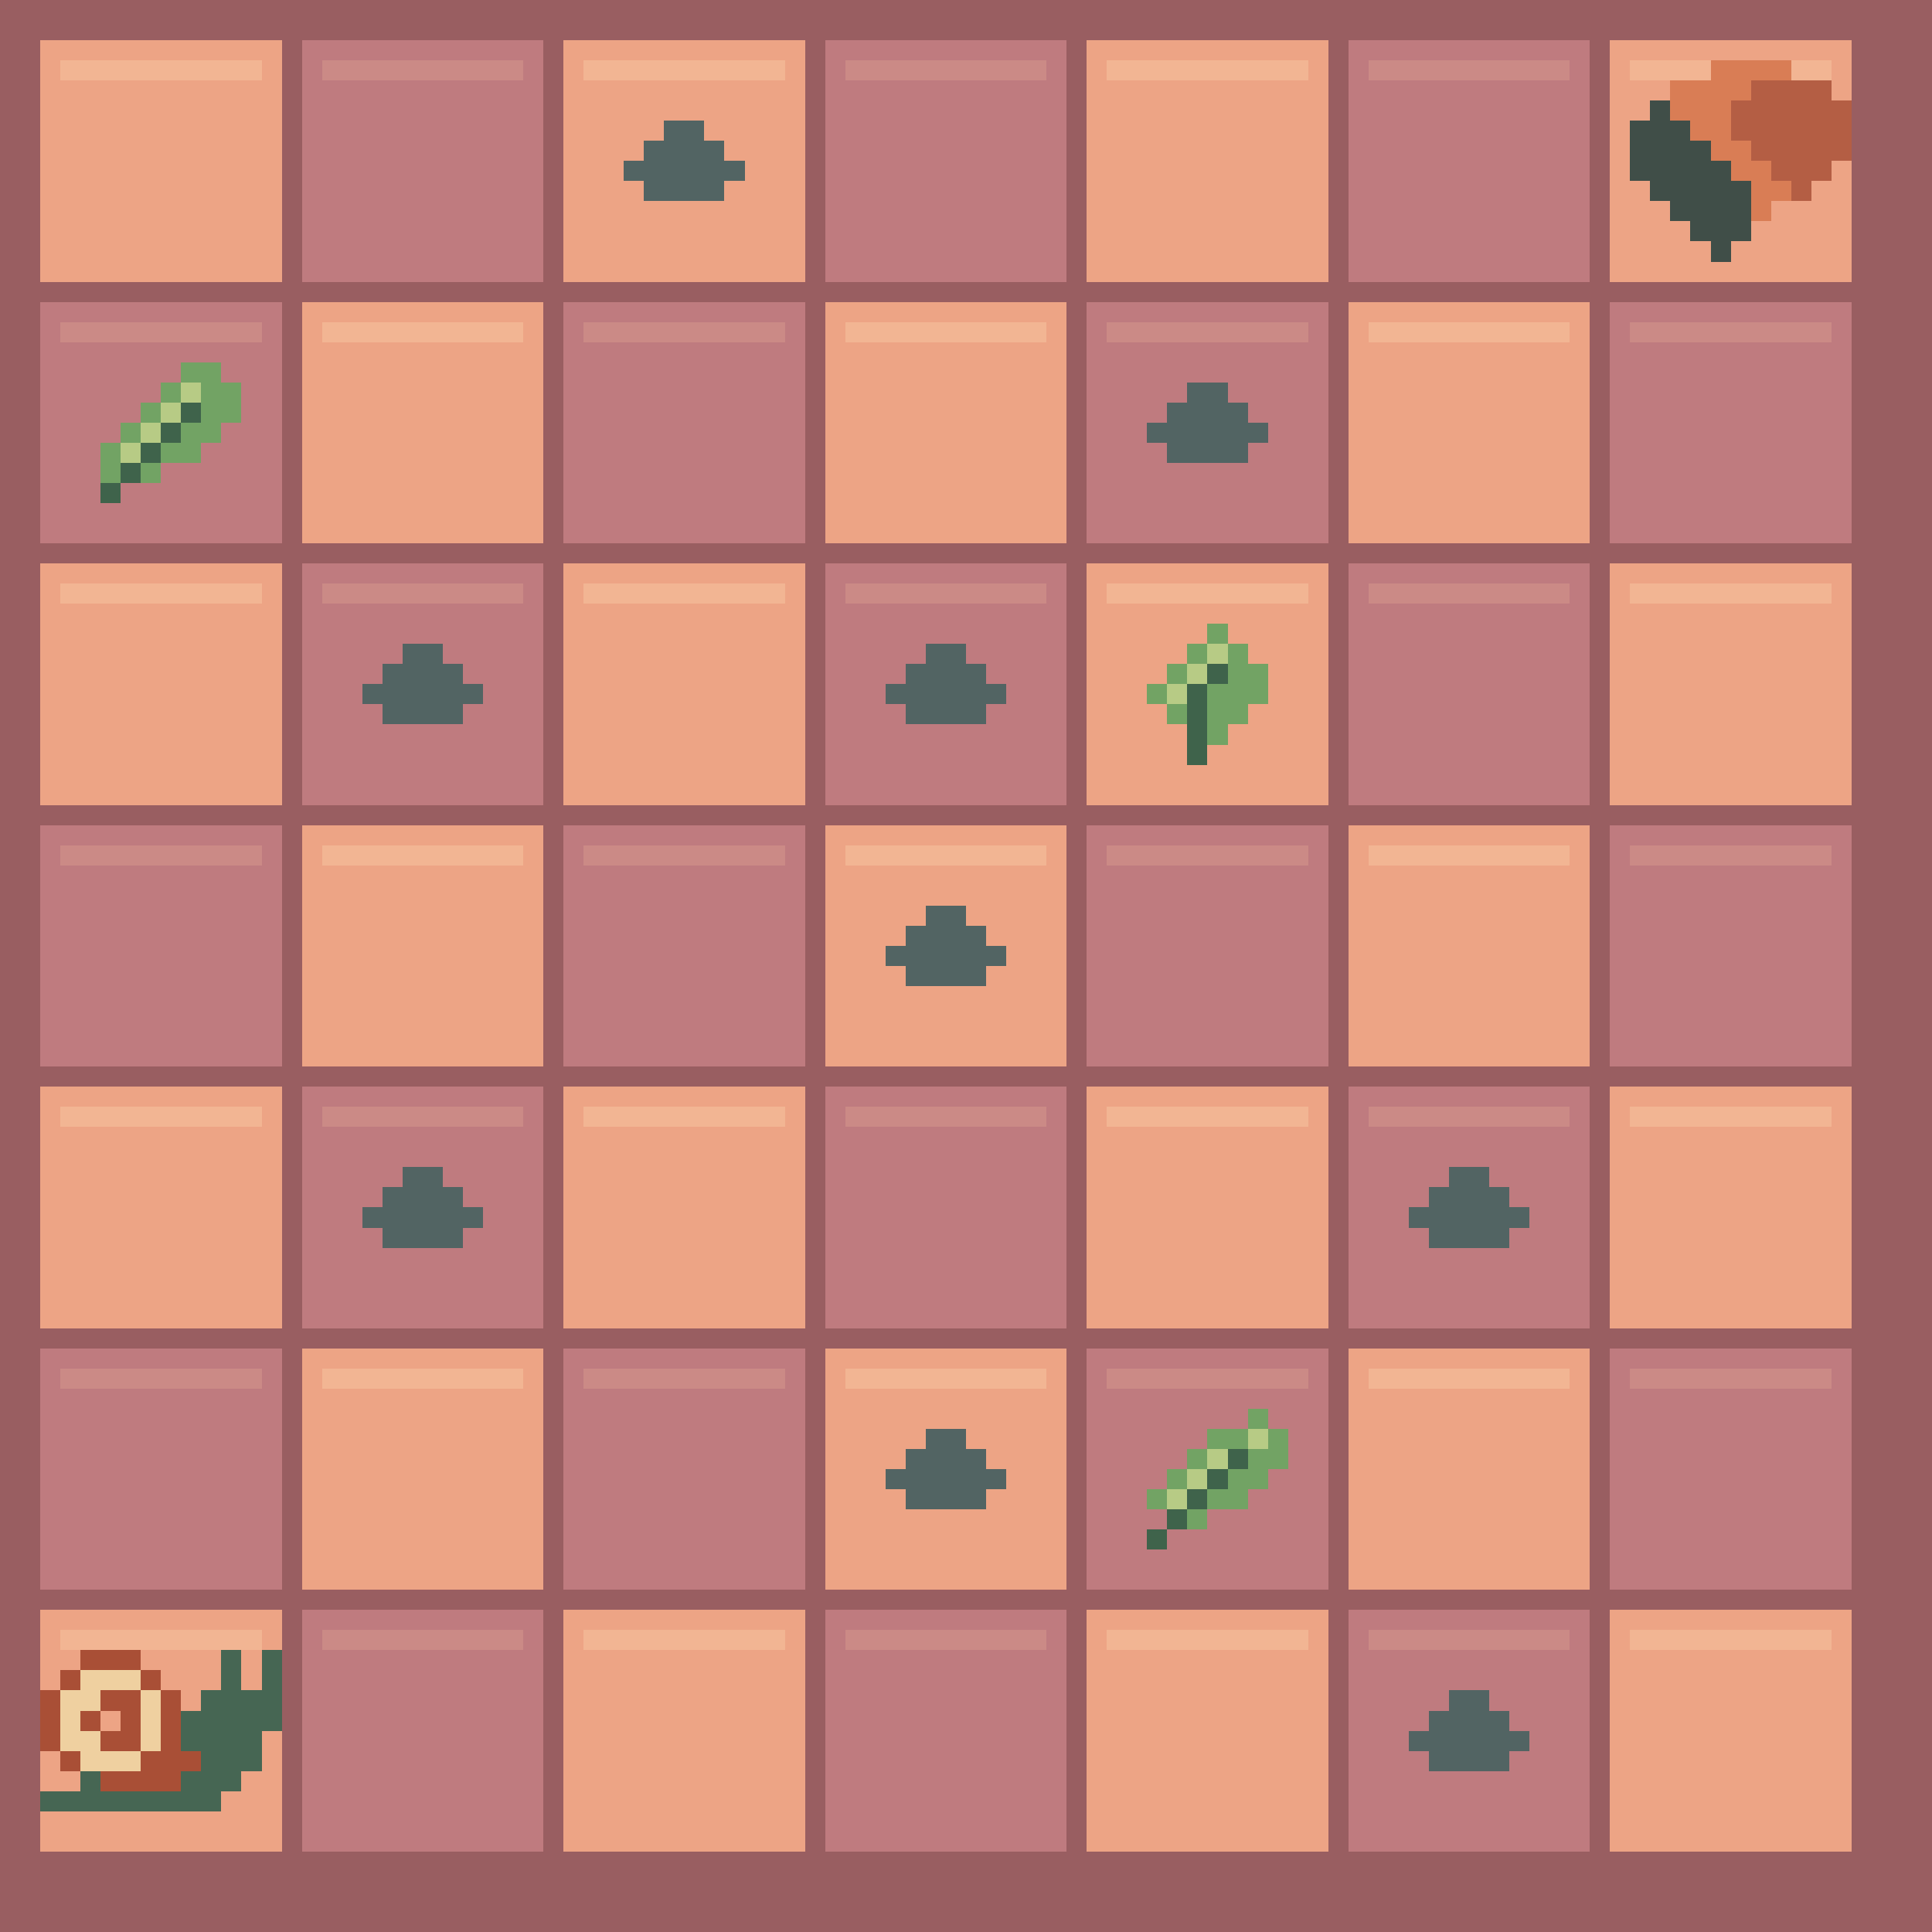
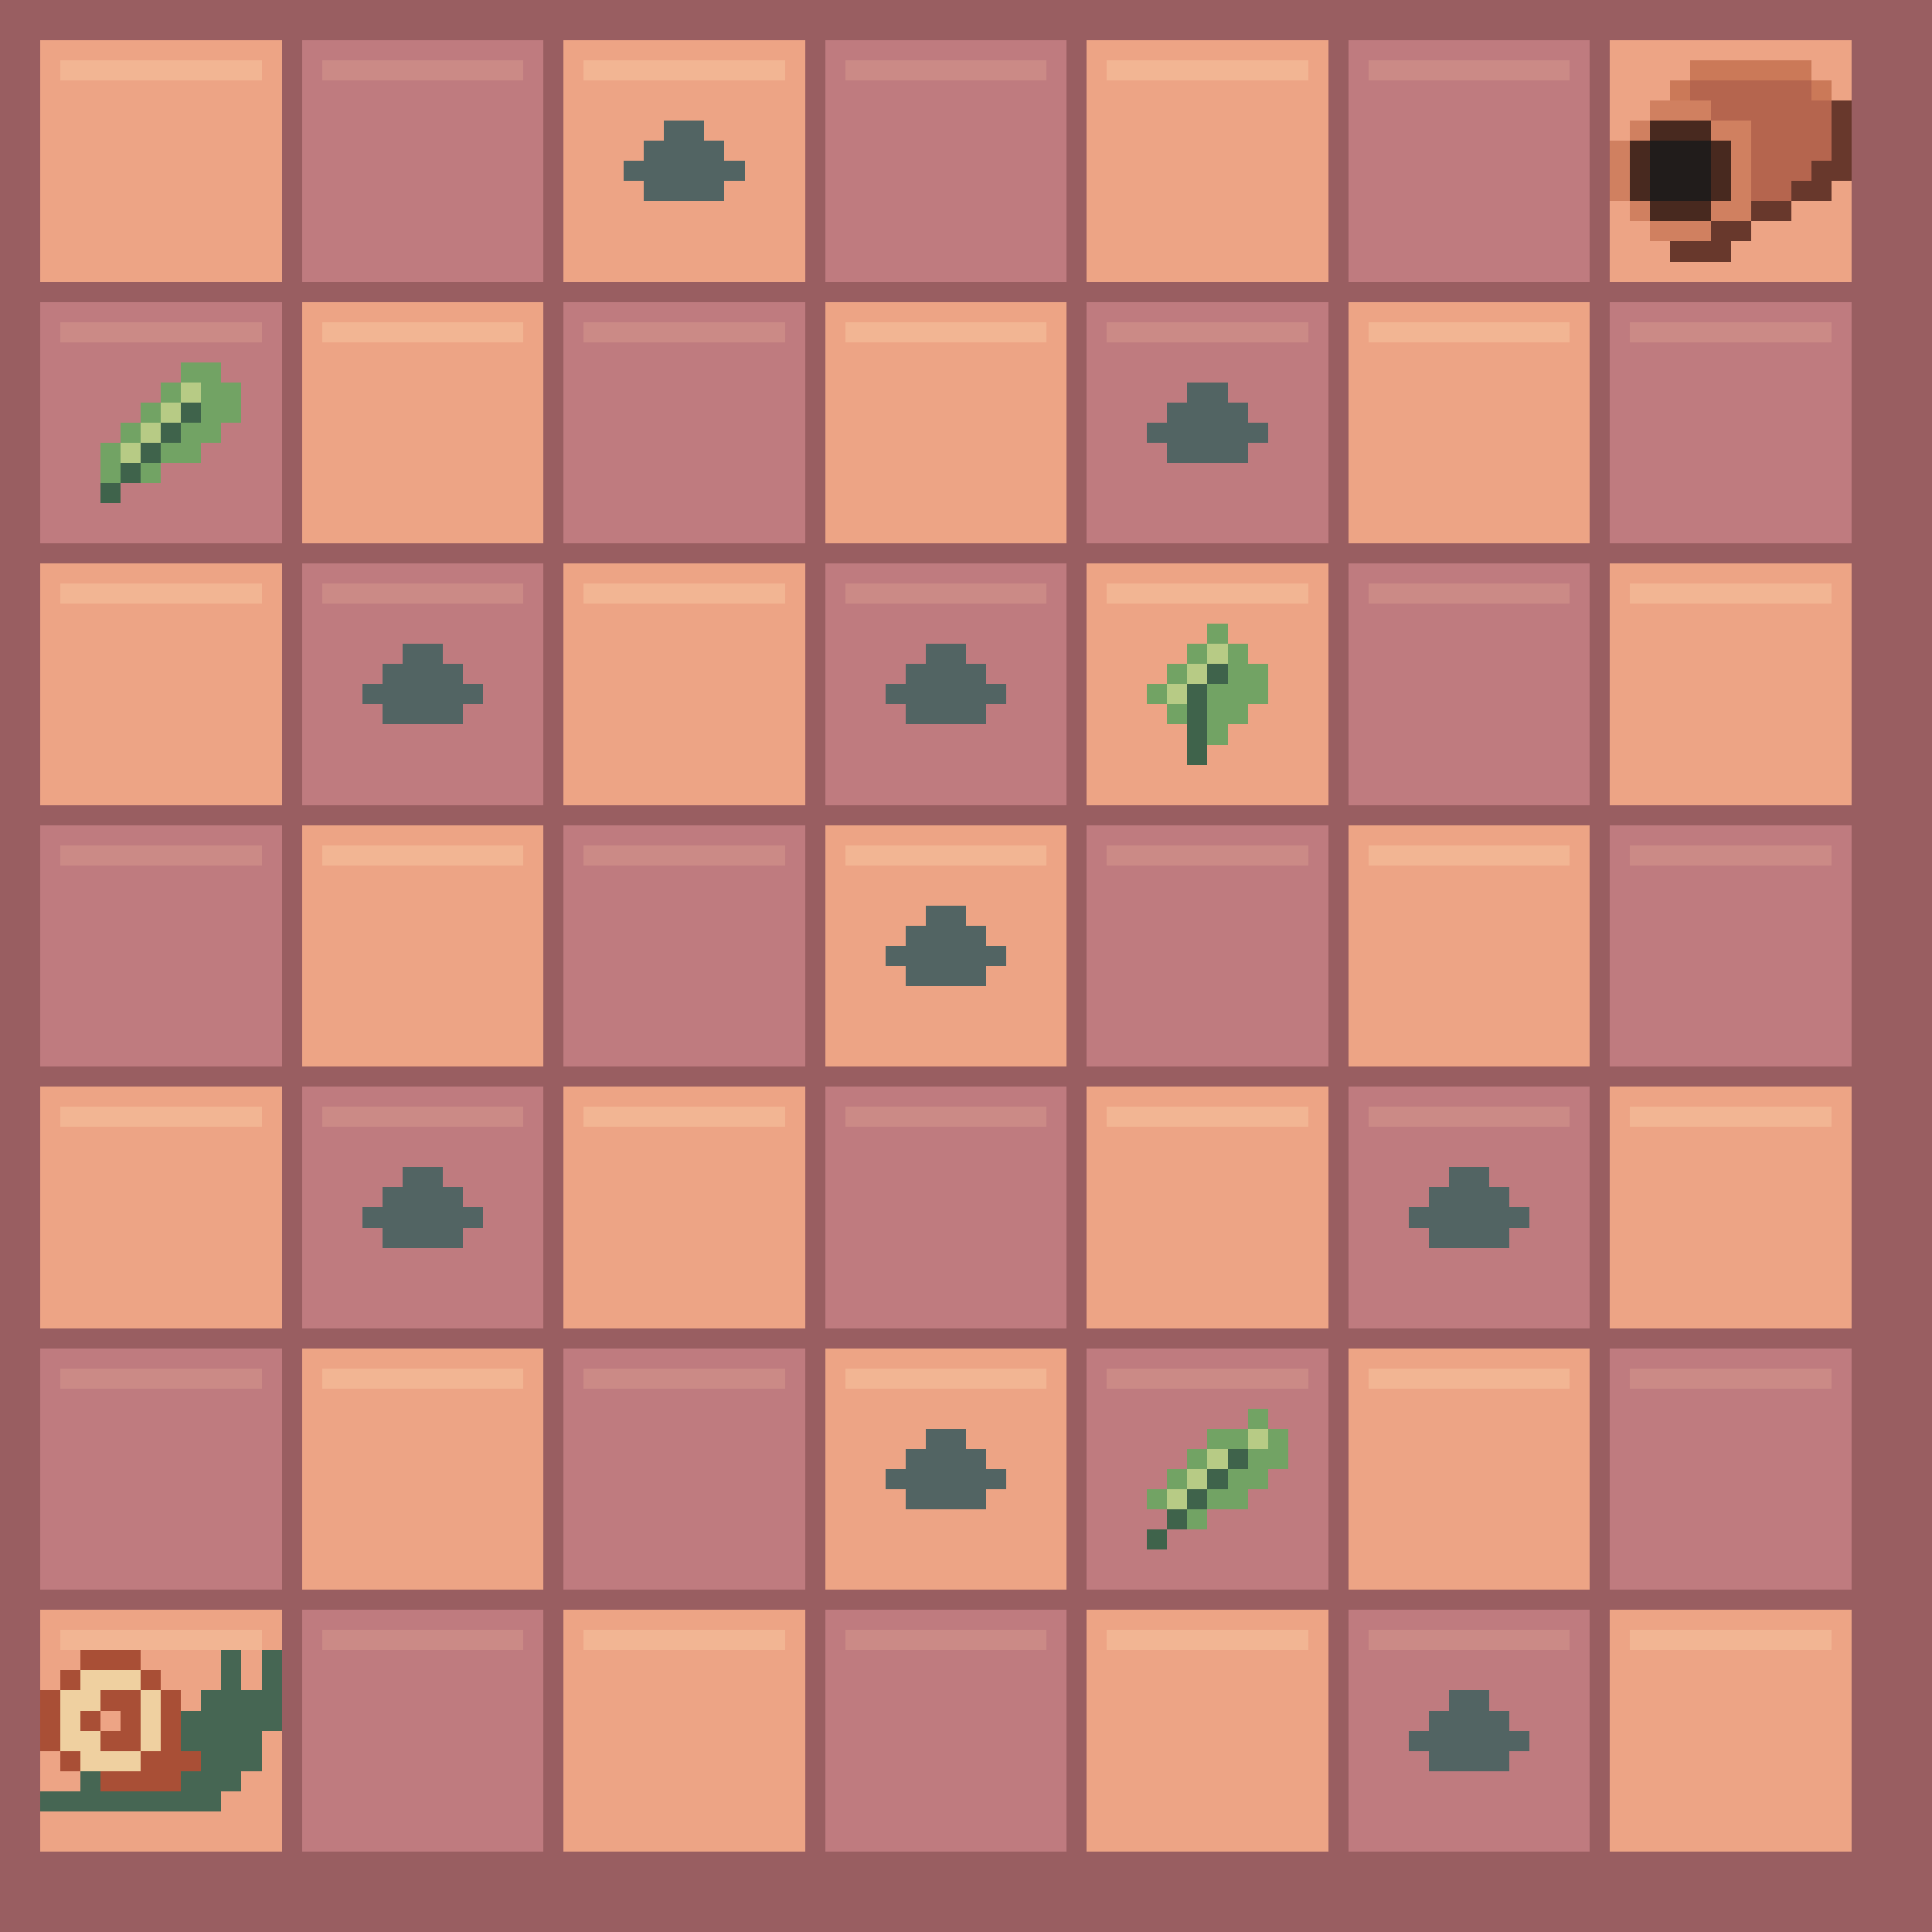
<svg xmlns="http://www.w3.org/2000/svg" viewBox="0 0 96 96" width="384" height="384" shape-rendering="crispEdges" role="img">
  <rect x="0" y="0" width="96" height="96" fill="#995e61" />
  <rect x="2" y="2" width="12" height="12" fill="#eda485" />
  <rect x="3" y="3" width="10" height="1" fill="#f2b593" />
  <rect x="15" y="2" width="12" height="12" fill="#bf7b7f" />
  <rect x="16" y="3" width="10" height="1" fill="#cb8a86" />
  <rect x="28" y="2" width="12" height="12" fill="#eda485" />
  <rect x="29" y="3" width="10" height="1" fill="#f2b593" />
  <rect x="33" y="6" width="1" height="1" fill="#526463" />
  <rect x="34" y="6" width="1" height="1" fill="#526463" />
  <rect x="32" y="7" width="1" height="1" fill="#526463" />
  <rect x="33" y="7" width="1" height="1" fill="#526463" />
  <rect x="34" y="7" width="1" height="1" fill="#526463" />
  <rect x="35" y="7" width="1" height="1" fill="#526463" />
  <rect x="31" y="8" width="1" height="1" fill="#526463" />
  <rect x="32" y="8" width="1" height="1" fill="#526463" />
  <rect x="33" y="8" width="1" height="1" fill="#526463" />
  <rect x="34" y="8" width="1" height="1" fill="#526463" />
  <rect x="35" y="8" width="1" height="1" fill="#526463" />
  <rect x="36" y="8" width="1" height="1" fill="#526463" />
  <rect x="32" y="9" width="1" height="1" fill="#526463" />
  <rect x="33" y="9" width="1" height="1" fill="#526463" />
  <rect x="34" y="9" width="1" height="1" fill="#526463" />
  <rect x="35" y="9" width="1" height="1" fill="#526463" />
  <rect x="41" y="2" width="12" height="12" fill="#bf7b7f" />
  <rect x="42" y="3" width="10" height="1" fill="#cb8a86" />
  <rect x="54" y="2" width="12" height="12" fill="#eda485" />
  <rect x="55" y="3" width="10" height="1" fill="#f2b593" />
  <rect x="67" y="2" width="12" height="12" fill="#bf7b7f" />
  <rect x="68" y="3" width="10" height="1" fill="#cb8a86" />
  <rect x="80" y="2" width="12" height="12" fill="#eda485" />
-   <rect x="81" y="3" width="10" height="1" fill="#f2b593" />
-   <rect x="85" y="3" width="1" height="1" fill="#d97d55" />
-   <rect x="86" y="3" width="1" height="1" fill="#d97d55" />
-   <rect x="87" y="3" width="1" height="1" fill="#d97d55" />
-   <rect x="88" y="3" width="1" height="1" fill="#d97d55" />
-   <rect x="83" y="4" width="1" height="1" fill="#d97d55" />
-   <rect x="84" y="4" width="1" height="1" fill="#d97d55" />
-   <rect x="85" y="4" width="1" height="1" fill="#d97d55" />
-   <rect x="86" y="4" width="1" height="1" fill="#d97d55" />
-   <rect x="87" y="4" width="1" height="1" fill="#b45e44" />
-   <rect x="88" y="4" width="1" height="1" fill="#b45e44" />
-   <rect x="89" y="4" width="1" height="1" fill="#b45e44" />
-   <rect x="90" y="4" width="1" height="1" fill="#b45e44" />
-   <rect x="82" y="5" width="1" height="1" fill="#404e48" />
-   <rect x="83" y="5" width="1" height="1" fill="#d97d55" />
-   <rect x="84" y="5" width="1" height="1" fill="#d97d55" />
-   <rect x="85" y="5" width="1" height="1" fill="#d97d55" />
-   <rect x="86" y="5" width="1" height="1" fill="#b45e44" />
-   <rect x="87" y="5" width="1" height="1" fill="#b45e44" />
-   <rect x="88" y="5" width="1" height="1" fill="#b45e44" />
-   <rect x="89" y="5" width="1" height="1" fill="#b45e44" />
-   <rect x="90" y="5" width="1" height="1" fill="#b45e44" />
-   <rect x="91" y="5" width="1" height="1" fill="#b45e44" />
-   <rect x="81" y="6" width="1" height="1" fill="#404e48" />
-   <rect x="82" y="6" width="1" height="1" fill="#404e48" />
-   <rect x="83" y="6" width="1" height="1" fill="#404e48" />
-   <rect x="84" y="6" width="1" height="1" fill="#d97d55" />
-   <rect x="85" y="6" width="1" height="1" fill="#d97d55" />
-   <rect x="86" y="6" width="1" height="1" fill="#b45e44" />
-   <rect x="87" y="6" width="1" height="1" fill="#b45e44" />
-   <rect x="88" y="6" width="1" height="1" fill="#b45e44" />
-   <rect x="89" y="6" width="1" height="1" fill="#b45e44" />
-   <rect x="90" y="6" width="1" height="1" fill="#b45e44" />
-   <rect x="91" y="6" width="1" height="1" fill="#b45e44" />
-   <rect x="81" y="7" width="1" height="1" fill="#404e48" />
-   <rect x="82" y="7" width="1" height="1" fill="#404e48" />
-   <rect x="83" y="7" width="1" height="1" fill="#404e48" />
-   <rect x="84" y="7" width="1" height="1" fill="#404e48" />
-   <rect x="85" y="7" width="1" height="1" fill="#d97d55" />
-   <rect x="86" y="7" width="1" height="1" fill="#d97d55" />
-   <rect x="87" y="7" width="1" height="1" fill="#b45e44" />
-   <rect x="88" y="7" width="1" height="1" fill="#b45e44" />
-   <rect x="89" y="7" width="1" height="1" fill="#b45e44" />
-   <rect x="90" y="7" width="1" height="1" fill="#b45e44" />
-   <rect x="91" y="7" width="1" height="1" fill="#b45e44" />
-   <rect x="81" y="8" width="1" height="1" fill="#404e48" />
-   <rect x="82" y="8" width="1" height="1" fill="#404e48" />
-   <rect x="83" y="8" width="1" height="1" fill="#404e48" />
-   <rect x="84" y="8" width="1" height="1" fill="#404e48" />
-   <rect x="85" y="8" width="1" height="1" fill="#404e48" />
-   <rect x="86" y="8" width="1" height="1" fill="#d97d55" />
-   <rect x="87" y="8" width="1" height="1" fill="#d97d55" />
-   <rect x="88" y="8" width="1" height="1" fill="#b45e44" />
-   <rect x="89" y="8" width="1" height="1" fill="#b45e44" />
-   <rect x="90" y="8" width="1" height="1" fill="#b45e44" />
-   <rect x="82" y="9" width="1" height="1" fill="#404e48" />
-   <rect x="83" y="9" width="1" height="1" fill="#404e48" />
-   <rect x="84" y="9" width="1" height="1" fill="#404e48" />
-   <rect x="85" y="9" width="1" height="1" fill="#404e48" />
-   <rect x="86" y="9" width="1" height="1" fill="#404e48" />
-   <rect x="87" y="9" width="1" height="1" fill="#d97d55" />
-   <rect x="88" y="9" width="1" height="1" fill="#d97d55" />
-   <rect x="89" y="9" width="1" height="1" fill="#b45e44" />
-   <rect x="83" y="10" width="1" height="1" fill="#404e48" />
-   <rect x="84" y="10" width="1" height="1" fill="#404e48" />
-   <rect x="85" y="10" width="1" height="1" fill="#404e48" />
-   <rect x="86" y="10" width="1" height="1" fill="#404e48" />
-   <rect x="87" y="10" width="1" height="1" fill="#d97d55" />
-   <rect x="84" y="11" width="1" height="1" fill="#404e48" />
-   <rect x="85" y="11" width="1" height="1" fill="#404e48" />
-   <rect x="86" y="11" width="1" height="1" fill="#404e48" />
-   <rect x="85" y="12" width="1" height="1" fill="#404e48" />
+   <rect x="84" y="3" width="1" height="1" fill="#cb7958" />
+   <rect x="85" y="3" width="1" height="1" fill="#cb7958" />
+   <rect x="86" y="3" width="1" height="1" fill="#cb7958" />
+   <rect x="87" y="3" width="1" height="1" fill="#cb7958" />
+   <rect x="88" y="3" width="1" height="1" fill="#cb7958" />
+   <rect x="89" y="3" width="1" height="1" fill="#cb7958" />
+   <rect x="83" y="4" width="1" height="1" fill="#cb7958" />
+   <rect x="84" y="4" width="1" height="1" fill="#b5654e" />
+   <rect x="85" y="4" width="1" height="1" fill="#b5654e" />
+   <rect x="86" y="4" width="1" height="1" fill="#b5654e" />
+   <rect x="87" y="4" width="1" height="1" fill="#b5654e" />
+   <rect x="88" y="4" width="1" height="1" fill="#b5654e" />
+   <rect x="89" y="4" width="1" height="1" fill="#b5654e" />
+   <rect x="90" y="4" width="1" height="1" fill="#cb7958" />
+   <rect x="82" y="5" width="1" height="1" fill="#d08060" />
+   <rect x="83" y="5" width="1" height="1" fill="#d08060" />
+   <rect x="84" y="5" width="1" height="1" fill="#d08060" />
+   <rect x="85" y="5" width="1" height="1" fill="#b5654e" />
+   <rect x="86" y="5" width="1" height="1" fill="#b5654e" />
+   <rect x="87" y="5" width="1" height="1" fill="#b5654e" />
+   <rect x="88" y="5" width="1" height="1" fill="#b5654e" />
+   <rect x="89" y="5" width="1" height="1" fill="#b5654e" />
+   <rect x="90" y="5" width="1" height="1" fill="#b5654e" />
+   <rect x="91" y="5" width="1" height="1" fill="#68382c" />
+   <rect x="81" y="6" width="1" height="1" fill="#d08060" />
+   <rect x="82" y="6" width="1" height="1" fill="#48291f" />
+   <rect x="83" y="6" width="1" height="1" fill="#48291f" />
+   <rect x="84" y="6" width="1" height="1" fill="#48291f" />
+   <rect x="85" y="6" width="1" height="1" fill="#d08060" />
+   <rect x="86" y="6" width="1" height="1" fill="#d08060" />
+   <rect x="87" y="6" width="1" height="1" fill="#b5654e" />
+   <rect x="88" y="6" width="1" height="1" fill="#b5654e" />
+   <rect x="89" y="6" width="1" height="1" fill="#b5654e" />
+   <rect x="90" y="6" width="1" height="1" fill="#b5654e" />
+   <rect x="91" y="6" width="1" height="1" fill="#68382c" />
+   <rect x="80" y="7" width="1" height="1" fill="#d08060" />
+   <rect x="81" y="7" width="1" height="1" fill="#48291f" />
+   <rect x="82" y="7" width="1" height="1" fill="#211c1b" />
+   <rect x="83" y="7" width="1" height="1" fill="#211c1b" />
+   <rect x="84" y="7" width="1" height="1" fill="#211c1b" />
+   <rect x="85" y="7" width="1" height="1" fill="#48291f" />
+   <rect x="86" y="7" width="1" height="1" fill="#d08060" />
+   <rect x="87" y="7" width="1" height="1" fill="#b5654e" />
+   <rect x="88" y="7" width="1" height="1" fill="#b5654e" />
+   <rect x="89" y="7" width="1" height="1" fill="#b5654e" />
+   <rect x="90" y="7" width="1" height="1" fill="#b5654e" />
+   <rect x="91" y="7" width="1" height="1" fill="#68382c" />
+   <rect x="80" y="8" width="1" height="1" fill="#d08060" />
+   <rect x="81" y="8" width="1" height="1" fill="#48291f" />
+   <rect x="82" y="8" width="1" height="1" fill="#211c1b" />
+   <rect x="83" y="8" width="1" height="1" fill="#211c1b" />
+   <rect x="84" y="8" width="1" height="1" fill="#211c1b" />
+   <rect x="85" y="8" width="1" height="1" fill="#48291f" />
+   <rect x="86" y="8" width="1" height="1" fill="#d08060" />
+   <rect x="87" y="8" width="1" height="1" fill="#b5654e" />
+   <rect x="88" y="8" width="1" height="1" fill="#b5654e" />
+   <rect x="89" y="8" width="1" height="1" fill="#b5654e" />
+   <rect x="90" y="8" width="1" height="1" fill="#68382c" />
+   <rect x="91" y="8" width="1" height="1" fill="#68382c" />
+   <rect x="80" y="9" width="1" height="1" fill="#d08060" />
+   <rect x="81" y="9" width="1" height="1" fill="#48291f" />
+   <rect x="82" y="9" width="1" height="1" fill="#211c1b" />
+   <rect x="83" y="9" width="1" height="1" fill="#211c1b" />
+   <rect x="84" y="9" width="1" height="1" fill="#211c1b" />
+   <rect x="85" y="9" width="1" height="1" fill="#48291f" />
+   <rect x="86" y="9" width="1" height="1" fill="#d08060" />
+   <rect x="87" y="9" width="1" height="1" fill="#b5654e" />
+   <rect x="88" y="9" width="1" height="1" fill="#b5654e" />
+   <rect x="89" y="9" width="1" height="1" fill="#68382c" />
+   <rect x="90" y="9" width="1" height="1" fill="#68382c" />
+   <rect x="81" y="10" width="1" height="1" fill="#d08060" />
+   <rect x="82" y="10" width="1" height="1" fill="#48291f" />
+   <rect x="83" y="10" width="1" height="1" fill="#48291f" />
+   <rect x="84" y="10" width="1" height="1" fill="#48291f" />
+   <rect x="85" y="10" width="1" height="1" fill="#d08060" />
+   <rect x="86" y="10" width="1" height="1" fill="#d08060" />
+   <rect x="87" y="10" width="1" height="1" fill="#68382c" />
+   <rect x="88" y="10" width="1" height="1" fill="#68382c" />
+   <rect x="82" y="11" width="1" height="1" fill="#d08060" />
+   <rect x="83" y="11" width="1" height="1" fill="#d08060" />
+   <rect x="84" y="11" width="1" height="1" fill="#d08060" />
+   <rect x="85" y="11" width="1" height="1" fill="#68382c" />
+   <rect x="86" y="11" width="1" height="1" fill="#68382c" />
+   <rect x="83" y="12" width="1" height="1" fill="#68382c" />
+   <rect x="84" y="12" width="1" height="1" fill="#68382c" />
+   <rect x="85" y="12" width="1" height="1" fill="#68382c" />
  <rect x="2" y="15" width="12" height="12" fill="#bf7b7f" />
  <rect x="3" y="16" width="10" height="1" fill="#cb8a86" />
  <rect x="9" y="18" width="1" height="1" fill="#72a364" />
  <rect x="10" y="18" width="1" height="1" fill="#72a364" />
  <rect x="8" y="19" width="1" height="1" fill="#72a364" />
  <rect x="9" y="19" width="1" height="1" fill="#b7cb85" />
  <rect x="10" y="19" width="1" height="1" fill="#72a364" />
  <rect x="11" y="19" width="1" height="1" fill="#72a364" />
  <rect x="7" y="20" width="1" height="1" fill="#72a364" />
  <rect x="8" y="20" width="1" height="1" fill="#b7cb85" />
  <rect x="9" y="20" width="1" height="1" fill="#3f634b" />
  <rect x="10" y="20" width="1" height="1" fill="#72a364" />
  <rect x="11" y="20" width="1" height="1" fill="#72a364" />
  <rect x="6" y="21" width="1" height="1" fill="#72a364" />
  <rect x="7" y="21" width="1" height="1" fill="#b7cb85" />
  <rect x="8" y="21" width="1" height="1" fill="#3f634b" />
  <rect x="9" y="21" width="1" height="1" fill="#72a364" />
  <rect x="10" y="21" width="1" height="1" fill="#72a364" />
  <rect x="5" y="22" width="1" height="1" fill="#72a364" />
  <rect x="6" y="22" width="1" height="1" fill="#b7cb85" />
  <rect x="7" y="22" width="1" height="1" fill="#3f634b" />
  <rect x="8" y="22" width="1" height="1" fill="#72a364" />
  <rect x="9" y="22" width="1" height="1" fill="#72a364" />
  <rect x="5" y="23" width="1" height="1" fill="#72a364" />
  <rect x="6" y="23" width="1" height="1" fill="#3f634b" />
  <rect x="7" y="23" width="1" height="1" fill="#72a364" />
  <rect x="5" y="24" width="1" height="1" fill="#3f634b" />
  <rect x="15" y="15" width="12" height="12" fill="#eda485" />
  <rect x="16" y="16" width="10" height="1" fill="#f2b593" />
  <rect x="28" y="15" width="12" height="12" fill="#bf7b7f" />
  <rect x="29" y="16" width="10" height="1" fill="#cb8a86" />
  <rect x="41" y="15" width="12" height="12" fill="#eda485" />
  <rect x="42" y="16" width="10" height="1" fill="#f2b593" />
  <rect x="54" y="15" width="12" height="12" fill="#bf7b7f" />
  <rect x="55" y="16" width="10" height="1" fill="#cb8a86" />
  <rect x="59" y="19" width="1" height="1" fill="#526463" />
  <rect x="60" y="19" width="1" height="1" fill="#526463" />
  <rect x="58" y="20" width="1" height="1" fill="#526463" />
  <rect x="59" y="20" width="1" height="1" fill="#526463" />
  <rect x="60" y="20" width="1" height="1" fill="#526463" />
  <rect x="61" y="20" width="1" height="1" fill="#526463" />
  <rect x="57" y="21" width="1" height="1" fill="#526463" />
  <rect x="58" y="21" width="1" height="1" fill="#526463" />
  <rect x="59" y="21" width="1" height="1" fill="#526463" />
  <rect x="60" y="21" width="1" height="1" fill="#526463" />
  <rect x="61" y="21" width="1" height="1" fill="#526463" />
  <rect x="62" y="21" width="1" height="1" fill="#526463" />
  <rect x="58" y="22" width="1" height="1" fill="#526463" />
  <rect x="59" y="22" width="1" height="1" fill="#526463" />
  <rect x="60" y="22" width="1" height="1" fill="#526463" />
  <rect x="61" y="22" width="1" height="1" fill="#526463" />
  <rect x="67" y="15" width="12" height="12" fill="#eda485" />
  <rect x="68" y="16" width="10" height="1" fill="#f2b593" />
  <rect x="80" y="15" width="12" height="12" fill="#bf7b7f" />
  <rect x="81" y="16" width="10" height="1" fill="#cb8a86" />
  <rect x="2" y="28" width="12" height="12" fill="#eda485" />
  <rect x="3" y="29" width="10" height="1" fill="#f2b593" />
  <rect x="15" y="28" width="12" height="12" fill="#bf7b7f" />
  <rect x="16" y="29" width="10" height="1" fill="#cb8a86" />
  <rect x="20" y="32" width="1" height="1" fill="#526463" />
  <rect x="21" y="32" width="1" height="1" fill="#526463" />
  <rect x="19" y="33" width="1" height="1" fill="#526463" />
  <rect x="20" y="33" width="1" height="1" fill="#526463" />
  <rect x="21" y="33" width="1" height="1" fill="#526463" />
  <rect x="22" y="33" width="1" height="1" fill="#526463" />
  <rect x="18" y="34" width="1" height="1" fill="#526463" />
  <rect x="19" y="34" width="1" height="1" fill="#526463" />
  <rect x="20" y="34" width="1" height="1" fill="#526463" />
  <rect x="21" y="34" width="1" height="1" fill="#526463" />
  <rect x="22" y="34" width="1" height="1" fill="#526463" />
  <rect x="23" y="34" width="1" height="1" fill="#526463" />
  <rect x="19" y="35" width="1" height="1" fill="#526463" />
  <rect x="20" y="35" width="1" height="1" fill="#526463" />
  <rect x="21" y="35" width="1" height="1" fill="#526463" />
  <rect x="22" y="35" width="1" height="1" fill="#526463" />
  <rect x="28" y="28" width="12" height="12" fill="#eda485" />
  <rect x="29" y="29" width="10" height="1" fill="#f2b593" />
  <rect x="41" y="28" width="12" height="12" fill="#bf7b7f" />
  <rect x="42" y="29" width="10" height="1" fill="#cb8a86" />
  <rect x="46" y="32" width="1" height="1" fill="#526463" />
  <rect x="47" y="32" width="1" height="1" fill="#526463" />
  <rect x="45" y="33" width="1" height="1" fill="#526463" />
  <rect x="46" y="33" width="1" height="1" fill="#526463" />
  <rect x="47" y="33" width="1" height="1" fill="#526463" />
  <rect x="48" y="33" width="1" height="1" fill="#526463" />
  <rect x="44" y="34" width="1" height="1" fill="#526463" />
  <rect x="45" y="34" width="1" height="1" fill="#526463" />
  <rect x="46" y="34" width="1" height="1" fill="#526463" />
  <rect x="47" y="34" width="1" height="1" fill="#526463" />
  <rect x="48" y="34" width="1" height="1" fill="#526463" />
  <rect x="49" y="34" width="1" height="1" fill="#526463" />
  <rect x="45" y="35" width="1" height="1" fill="#526463" />
  <rect x="46" y="35" width="1" height="1" fill="#526463" />
  <rect x="47" y="35" width="1" height="1" fill="#526463" />
  <rect x="48" y="35" width="1" height="1" fill="#526463" />
  <rect x="54" y="28" width="12" height="12" fill="#eda485" />
  <rect x="55" y="29" width="10" height="1" fill="#f2b593" />
  <rect x="60" y="31" width="1" height="1" fill="#72a364" />
  <rect x="59" y="32" width="1" height="1" fill="#72a364" />
  <rect x="60" y="32" width="1" height="1" fill="#b7cb85" />
  <rect x="61" y="32" width="1" height="1" fill="#72a364" />
  <rect x="58" y="33" width="1" height="1" fill="#72a364" />
  <rect x="59" y="33" width="1" height="1" fill="#b7cb85" />
  <rect x="60" y="33" width="1" height="1" fill="#3f634b" />
  <rect x="61" y="33" width="1" height="1" fill="#72a364" />
  <rect x="62" y="33" width="1" height="1" fill="#72a364" />
  <rect x="57" y="34" width="1" height="1" fill="#72a364" />
  <rect x="58" y="34" width="1" height="1" fill="#b7cb85" />
  <rect x="59" y="34" width="1" height="1" fill="#3f634b" />
  <rect x="60" y="34" width="1" height="1" fill="#72a364" />
  <rect x="61" y="34" width="1" height="1" fill="#72a364" />
  <rect x="62" y="34" width="1" height="1" fill="#72a364" />
  <rect x="58" y="35" width="1" height="1" fill="#72a364" />
  <rect x="59" y="35" width="1" height="1" fill="#3f634b" />
  <rect x="60" y="35" width="1" height="1" fill="#72a364" />
  <rect x="61" y="35" width="1" height="1" fill="#72a364" />
  <rect x="59" y="36" width="1" height="1" fill="#3f634b" />
  <rect x="60" y="36" width="1" height="1" fill="#72a364" />
  <rect x="59" y="37" width="1" height="1" fill="#3f634b" />
  <rect x="67" y="28" width="12" height="12" fill="#bf7b7f" />
  <rect x="68" y="29" width="10" height="1" fill="#cb8a86" />
  <rect x="80" y="28" width="12" height="12" fill="#eda485" />
  <rect x="81" y="29" width="10" height="1" fill="#f2b593" />
  <rect x="2" y="41" width="12" height="12" fill="#bf7b7f" />
  <rect x="3" y="42" width="10" height="1" fill="#cb8a86" />
  <rect x="15" y="41" width="12" height="12" fill="#eda485" />
  <rect x="16" y="42" width="10" height="1" fill="#f2b593" />
  <rect x="28" y="41" width="12" height="12" fill="#bf7b7f" />
  <rect x="29" y="42" width="10" height="1" fill="#cb8a86" />
  <rect x="41" y="41" width="12" height="12" fill="#eda485" />
  <rect x="42" y="42" width="10" height="1" fill="#f2b593" />
  <rect x="46" y="45" width="1" height="1" fill="#526463" />
  <rect x="47" y="45" width="1" height="1" fill="#526463" />
  <rect x="45" y="46" width="1" height="1" fill="#526463" />
  <rect x="46" y="46" width="1" height="1" fill="#526463" />
  <rect x="47" y="46" width="1" height="1" fill="#526463" />
  <rect x="48" y="46" width="1" height="1" fill="#526463" />
  <rect x="44" y="47" width="1" height="1" fill="#526463" />
  <rect x="45" y="47" width="1" height="1" fill="#526463" />
  <rect x="46" y="47" width="1" height="1" fill="#526463" />
  <rect x="47" y="47" width="1" height="1" fill="#526463" />
  <rect x="48" y="47" width="1" height="1" fill="#526463" />
  <rect x="49" y="47" width="1" height="1" fill="#526463" />
  <rect x="45" y="48" width="1" height="1" fill="#526463" />
  <rect x="46" y="48" width="1" height="1" fill="#526463" />
  <rect x="47" y="48" width="1" height="1" fill="#526463" />
  <rect x="48" y="48" width="1" height="1" fill="#526463" />
  <rect x="54" y="41" width="12" height="12" fill="#bf7b7f" />
  <rect x="55" y="42" width="10" height="1" fill="#cb8a86" />
  <rect x="67" y="41" width="12" height="12" fill="#eda485" />
  <rect x="68" y="42" width="10" height="1" fill="#f2b593" />
  <rect x="80" y="41" width="12" height="12" fill="#bf7b7f" />
  <rect x="81" y="42" width="10" height="1" fill="#cb8a86" />
  <rect x="2" y="54" width="12" height="12" fill="#eda485" />
  <rect x="3" y="55" width="10" height="1" fill="#f2b593" />
  <rect x="15" y="54" width="12" height="12" fill="#bf7b7f" />
  <rect x="16" y="55" width="10" height="1" fill="#cb8a86" />
  <rect x="20" y="58" width="1" height="1" fill="#526463" />
  <rect x="21" y="58" width="1" height="1" fill="#526463" />
  <rect x="19" y="59" width="1" height="1" fill="#526463" />
  <rect x="20" y="59" width="1" height="1" fill="#526463" />
  <rect x="21" y="59" width="1" height="1" fill="#526463" />
  <rect x="22" y="59" width="1" height="1" fill="#526463" />
  <rect x="18" y="60" width="1" height="1" fill="#526463" />
  <rect x="19" y="60" width="1" height="1" fill="#526463" />
  <rect x="20" y="60" width="1" height="1" fill="#526463" />
  <rect x="21" y="60" width="1" height="1" fill="#526463" />
  <rect x="22" y="60" width="1" height="1" fill="#526463" />
  <rect x="23" y="60" width="1" height="1" fill="#526463" />
  <rect x="19" y="61" width="1" height="1" fill="#526463" />
  <rect x="20" y="61" width="1" height="1" fill="#526463" />
  <rect x="21" y="61" width="1" height="1" fill="#526463" />
  <rect x="22" y="61" width="1" height="1" fill="#526463" />
  <rect x="28" y="54" width="12" height="12" fill="#eda485" />
  <rect x="29" y="55" width="10" height="1" fill="#f2b593" />
  <rect x="41" y="54" width="12" height="12" fill="#bf7b7f" />
  <rect x="42" y="55" width="10" height="1" fill="#cb8a86" />
  <rect x="54" y="54" width="12" height="12" fill="#eda485" />
  <rect x="55" y="55" width="10" height="1" fill="#f2b593" />
  <rect x="67" y="54" width="12" height="12" fill="#bf7b7f" />
  <rect x="68" y="55" width="10" height="1" fill="#cb8a86" />
  <rect x="72" y="58" width="1" height="1" fill="#526463" />
  <rect x="73" y="58" width="1" height="1" fill="#526463" />
  <rect x="71" y="59" width="1" height="1" fill="#526463" />
  <rect x="72" y="59" width="1" height="1" fill="#526463" />
  <rect x="73" y="59" width="1" height="1" fill="#526463" />
  <rect x="74" y="59" width="1" height="1" fill="#526463" />
  <rect x="70" y="60" width="1" height="1" fill="#526463" />
  <rect x="71" y="60" width="1" height="1" fill="#526463" />
  <rect x="72" y="60" width="1" height="1" fill="#526463" />
  <rect x="73" y="60" width="1" height="1" fill="#526463" />
  <rect x="74" y="60" width="1" height="1" fill="#526463" />
  <rect x="75" y="60" width="1" height="1" fill="#526463" />
  <rect x="71" y="61" width="1" height="1" fill="#526463" />
  <rect x="72" y="61" width="1" height="1" fill="#526463" />
  <rect x="73" y="61" width="1" height="1" fill="#526463" />
  <rect x="74" y="61" width="1" height="1" fill="#526463" />
  <rect x="80" y="54" width="12" height="12" fill="#eda485" />
  <rect x="81" y="55" width="10" height="1" fill="#f2b593" />
  <rect x="2" y="67" width="12" height="12" fill="#bf7b7f" />
  <rect x="3" y="68" width="10" height="1" fill="#cb8a86" />
  <rect x="15" y="67" width="12" height="12" fill="#eda485" />
  <rect x="16" y="68" width="10" height="1" fill="#f2b593" />
  <rect x="28" y="67" width="12" height="12" fill="#bf7b7f" />
  <rect x="29" y="68" width="10" height="1" fill="#cb8a86" />
  <rect x="41" y="67" width="12" height="12" fill="#eda485" />
  <rect x="42" y="68" width="10" height="1" fill="#f2b593" />
  <rect x="46" y="71" width="1" height="1" fill="#526463" />
  <rect x="47" y="71" width="1" height="1" fill="#526463" />
  <rect x="45" y="72" width="1" height="1" fill="#526463" />
  <rect x="46" y="72" width="1" height="1" fill="#526463" />
  <rect x="47" y="72" width="1" height="1" fill="#526463" />
  <rect x="48" y="72" width="1" height="1" fill="#526463" />
  <rect x="44" y="73" width="1" height="1" fill="#526463" />
  <rect x="45" y="73" width="1" height="1" fill="#526463" />
  <rect x="46" y="73" width="1" height="1" fill="#526463" />
  <rect x="47" y="73" width="1" height="1" fill="#526463" />
  <rect x="48" y="73" width="1" height="1" fill="#526463" />
  <rect x="49" y="73" width="1" height="1" fill="#526463" />
  <rect x="45" y="74" width="1" height="1" fill="#526463" />
  <rect x="46" y="74" width="1" height="1" fill="#526463" />
  <rect x="47" y="74" width="1" height="1" fill="#526463" />
  <rect x="48" y="74" width="1" height="1" fill="#526463" />
  <rect x="54" y="67" width="12" height="12" fill="#bf7b7f" />
  <rect x="55" y="68" width="10" height="1" fill="#cb8a86" />
  <rect x="62" y="70" width="1" height="1" fill="#72a364" />
  <rect x="60" y="71" width="1" height="1" fill="#72a364" />
  <rect x="61" y="71" width="1" height="1" fill="#72a364" />
  <rect x="62" y="71" width="1" height="1" fill="#b7cb85" />
  <rect x="63" y="71" width="1" height="1" fill="#72a364" />
  <rect x="59" y="72" width="1" height="1" fill="#72a364" />
  <rect x="60" y="72" width="1" height="1" fill="#b7cb85" />
  <rect x="61" y="72" width="1" height="1" fill="#3f634b" />
  <rect x="62" y="72" width="1" height="1" fill="#72a364" />
  <rect x="63" y="72" width="1" height="1" fill="#72a364" />
  <rect x="58" y="73" width="1" height="1" fill="#72a364" />
  <rect x="59" y="73" width="1" height="1" fill="#b7cb85" />
  <rect x="60" y="73" width="1" height="1" fill="#3f634b" />
  <rect x="61" y="73" width="1" height="1" fill="#72a364" />
  <rect x="62" y="73" width="1" height="1" fill="#72a364" />
  <rect x="57" y="74" width="1" height="1" fill="#72a364" />
  <rect x="58" y="74" width="1" height="1" fill="#b7cb85" />
  <rect x="59" y="74" width="1" height="1" fill="#3f634b" />
  <rect x="60" y="74" width="1" height="1" fill="#72a364" />
  <rect x="61" y="74" width="1" height="1" fill="#72a364" />
  <rect x="58" y="75" width="1" height="1" fill="#3f634b" />
  <rect x="59" y="75" width="1" height="1" fill="#72a364" />
  <rect x="57" y="76" width="1" height="1" fill="#3f634b" />
  <rect x="67" y="67" width="12" height="12" fill="#eda485" />
  <rect x="68" y="68" width="10" height="1" fill="#f2b593" />
  <rect x="80" y="67" width="12" height="12" fill="#bf7b7f" />
  <rect x="81" y="68" width="10" height="1" fill="#cb8a86" />
  <rect x="2" y="80" width="12" height="12" fill="#eda485" />
  <rect x="3" y="81" width="10" height="1" fill="#f2b593" />
  <rect x="15" y="80" width="12" height="12" fill="#bf7b7f" />
  <rect x="16" y="81" width="10" height="1" fill="#cb8a86" />
  <rect x="28" y="80" width="12" height="12" fill="#eda485" />
  <rect x="29" y="81" width="10" height="1" fill="#f2b593" />
  <rect x="41" y="80" width="12" height="12" fill="#bf7b7f" />
  <rect x="42" y="81" width="10" height="1" fill="#cb8a86" />
  <rect x="54" y="80" width="12" height="12" fill="#eda485" />
  <rect x="55" y="81" width="10" height="1" fill="#f2b593" />
  <rect x="67" y="80" width="12" height="12" fill="#bf7b7f" />
  <rect x="68" y="81" width="10" height="1" fill="#cb8a86" />
  <rect x="72" y="84" width="1" height="1" fill="#526463" />
  <rect x="73" y="84" width="1" height="1" fill="#526463" />
  <rect x="71" y="85" width="1" height="1" fill="#526463" />
  <rect x="72" y="85" width="1" height="1" fill="#526463" />
  <rect x="73" y="85" width="1" height="1" fill="#526463" />
  <rect x="74" y="85" width="1" height="1" fill="#526463" />
  <rect x="70" y="86" width="1" height="1" fill="#526463" />
  <rect x="71" y="86" width="1" height="1" fill="#526463" />
  <rect x="72" y="86" width="1" height="1" fill="#526463" />
  <rect x="73" y="86" width="1" height="1" fill="#526463" />
  <rect x="74" y="86" width="1" height="1" fill="#526463" />
  <rect x="75" y="86" width="1" height="1" fill="#526463" />
  <rect x="71" y="87" width="1" height="1" fill="#526463" />
  <rect x="72" y="87" width="1" height="1" fill="#526463" />
  <rect x="73" y="87" width="1" height="1" fill="#526463" />
  <rect x="74" y="87" width="1" height="1" fill="#526463" />
  <rect x="80" y="80" width="12" height="12" fill="#eda485" />
  <rect x="81" y="81" width="10" height="1" fill="#f2b593" />
  <rect x="4" y="82" width="1" height="1" fill="#a94f36" />
  <rect x="5" y="82" width="1" height="1" fill="#a94f36" />
  <rect x="6" y="82" width="1" height="1" fill="#a94f36" />
  <rect x="11" y="82" width="1" height="1" fill="#466653" />
  <rect x="13" y="82" width="1" height="1" fill="#466653" />
  <rect x="3" y="83" width="1" height="1" fill="#a94f36" />
  <rect x="4" y="83" width="1" height="1" fill="#efd0a0" />
  <rect x="5" y="83" width="1" height="1" fill="#efd0a0" />
  <rect x="6" y="83" width="1" height="1" fill="#efd0a0" />
  <rect x="7" y="83" width="1" height="1" fill="#a94f36" />
  <rect x="11" y="83" width="1" height="1" fill="#466653" />
  <rect x="13" y="83" width="1" height="1" fill="#466653" />
  <rect x="2" y="84" width="1" height="1" fill="#a94f36" />
  <rect x="3" y="84" width="1" height="1" fill="#efd0a0" />
  <rect x="4" y="84" width="1" height="1" fill="#efd0a0" />
  <rect x="5" y="84" width="1" height="1" fill="#a94f36" />
  <rect x="6" y="84" width="1" height="1" fill="#a94f36" />
  <rect x="7" y="84" width="1" height="1" fill="#efd0a0" />
  <rect x="8" y="84" width="1" height="1" fill="#a94f36" />
  <rect x="10" y="84" width="1" height="1" fill="#466653" />
  <rect x="11" y="84" width="1" height="1" fill="#466653" />
  <rect x="12" y="84" width="1" height="1" fill="#466653" />
  <rect x="13" y="84" width="1" height="1" fill="#466653" />
  <rect x="2" y="85" width="1" height="1" fill="#a94f36" />
  <rect x="3" y="85" width="1" height="1" fill="#efd0a0" />
  <rect x="4" y="85" width="1" height="1" fill="#a94f36" />
  <rect x="6" y="85" width="1" height="1" fill="#a94f36" />
  <rect x="7" y="85" width="1" height="1" fill="#efd0a0" />
  <rect x="8" y="85" width="1" height="1" fill="#a94f36" />
  <rect x="9" y="85" width="1" height="1" fill="#466653" />
  <rect x="10" y="85" width="1" height="1" fill="#466653" />
  <rect x="11" y="85" width="1" height="1" fill="#466653" />
  <rect x="12" y="85" width="1" height="1" fill="#466653" />
  <rect x="13" y="85" width="1" height="1" fill="#466653" />
  <rect x="2" y="86" width="1" height="1" fill="#a94f36" />
  <rect x="3" y="86" width="1" height="1" fill="#efd0a0" />
  <rect x="4" y="86" width="1" height="1" fill="#efd0a0" />
  <rect x="5" y="86" width="1" height="1" fill="#a94f36" />
  <rect x="6" y="86" width="1" height="1" fill="#a94f36" />
  <rect x="7" y="86" width="1" height="1" fill="#efd0a0" />
  <rect x="8" y="86" width="1" height="1" fill="#a94f36" />
  <rect x="9" y="86" width="1" height="1" fill="#466653" />
  <rect x="10" y="86" width="1" height="1" fill="#466653" />
  <rect x="11" y="86" width="1" height="1" fill="#466653" />
  <rect x="12" y="86" width="1" height="1" fill="#466653" />
  <rect x="3" y="87" width="1" height="1" fill="#a94f36" />
  <rect x="4" y="87" width="1" height="1" fill="#efd0a0" />
  <rect x="5" y="87" width="1" height="1" fill="#efd0a0" />
  <rect x="6" y="87" width="1" height="1" fill="#efd0a0" />
  <rect x="7" y="87" width="1" height="1" fill="#a94f36" />
  <rect x="8" y="87" width="1" height="1" fill="#a94f36" />
  <rect x="9" y="87" width="1" height="1" fill="#a94f36" />
  <rect x="10" y="87" width="1" height="1" fill="#466653" />
  <rect x="11" y="87" width="1" height="1" fill="#466653" />
  <rect x="12" y="87" width="1" height="1" fill="#466653" />
  <rect x="4" y="88" width="1" height="1" fill="#466653" />
  <rect x="5" y="88" width="1" height="1" fill="#a94f36" />
  <rect x="6" y="88" width="1" height="1" fill="#a94f36" />
  <rect x="7" y="88" width="1" height="1" fill="#a94f36" />
  <rect x="8" y="88" width="1" height="1" fill="#a94f36" />
  <rect x="9" y="88" width="1" height="1" fill="#466653" />
  <rect x="10" y="88" width="1" height="1" fill="#466653" />
  <rect x="11" y="88" width="1" height="1" fill="#466653" />
  <rect x="2" y="89" width="1" height="1" fill="#466653" />
  <rect x="3" y="89" width="1" height="1" fill="#466653" />
  <rect x="4" y="89" width="1" height="1" fill="#466653" />
  <rect x="5" y="89" width="1" height="1" fill="#466653" />
  <rect x="6" y="89" width="1" height="1" fill="#466653" />
  <rect x="7" y="89" width="1" height="1" fill="#466653" />
  <rect x="8" y="89" width="1" height="1" fill="#466653" />
  <rect x="9" y="89" width="1" height="1" fill="#466653" />
  <rect x="10" y="89" width="1" height="1" fill="#466653" />
</svg>
